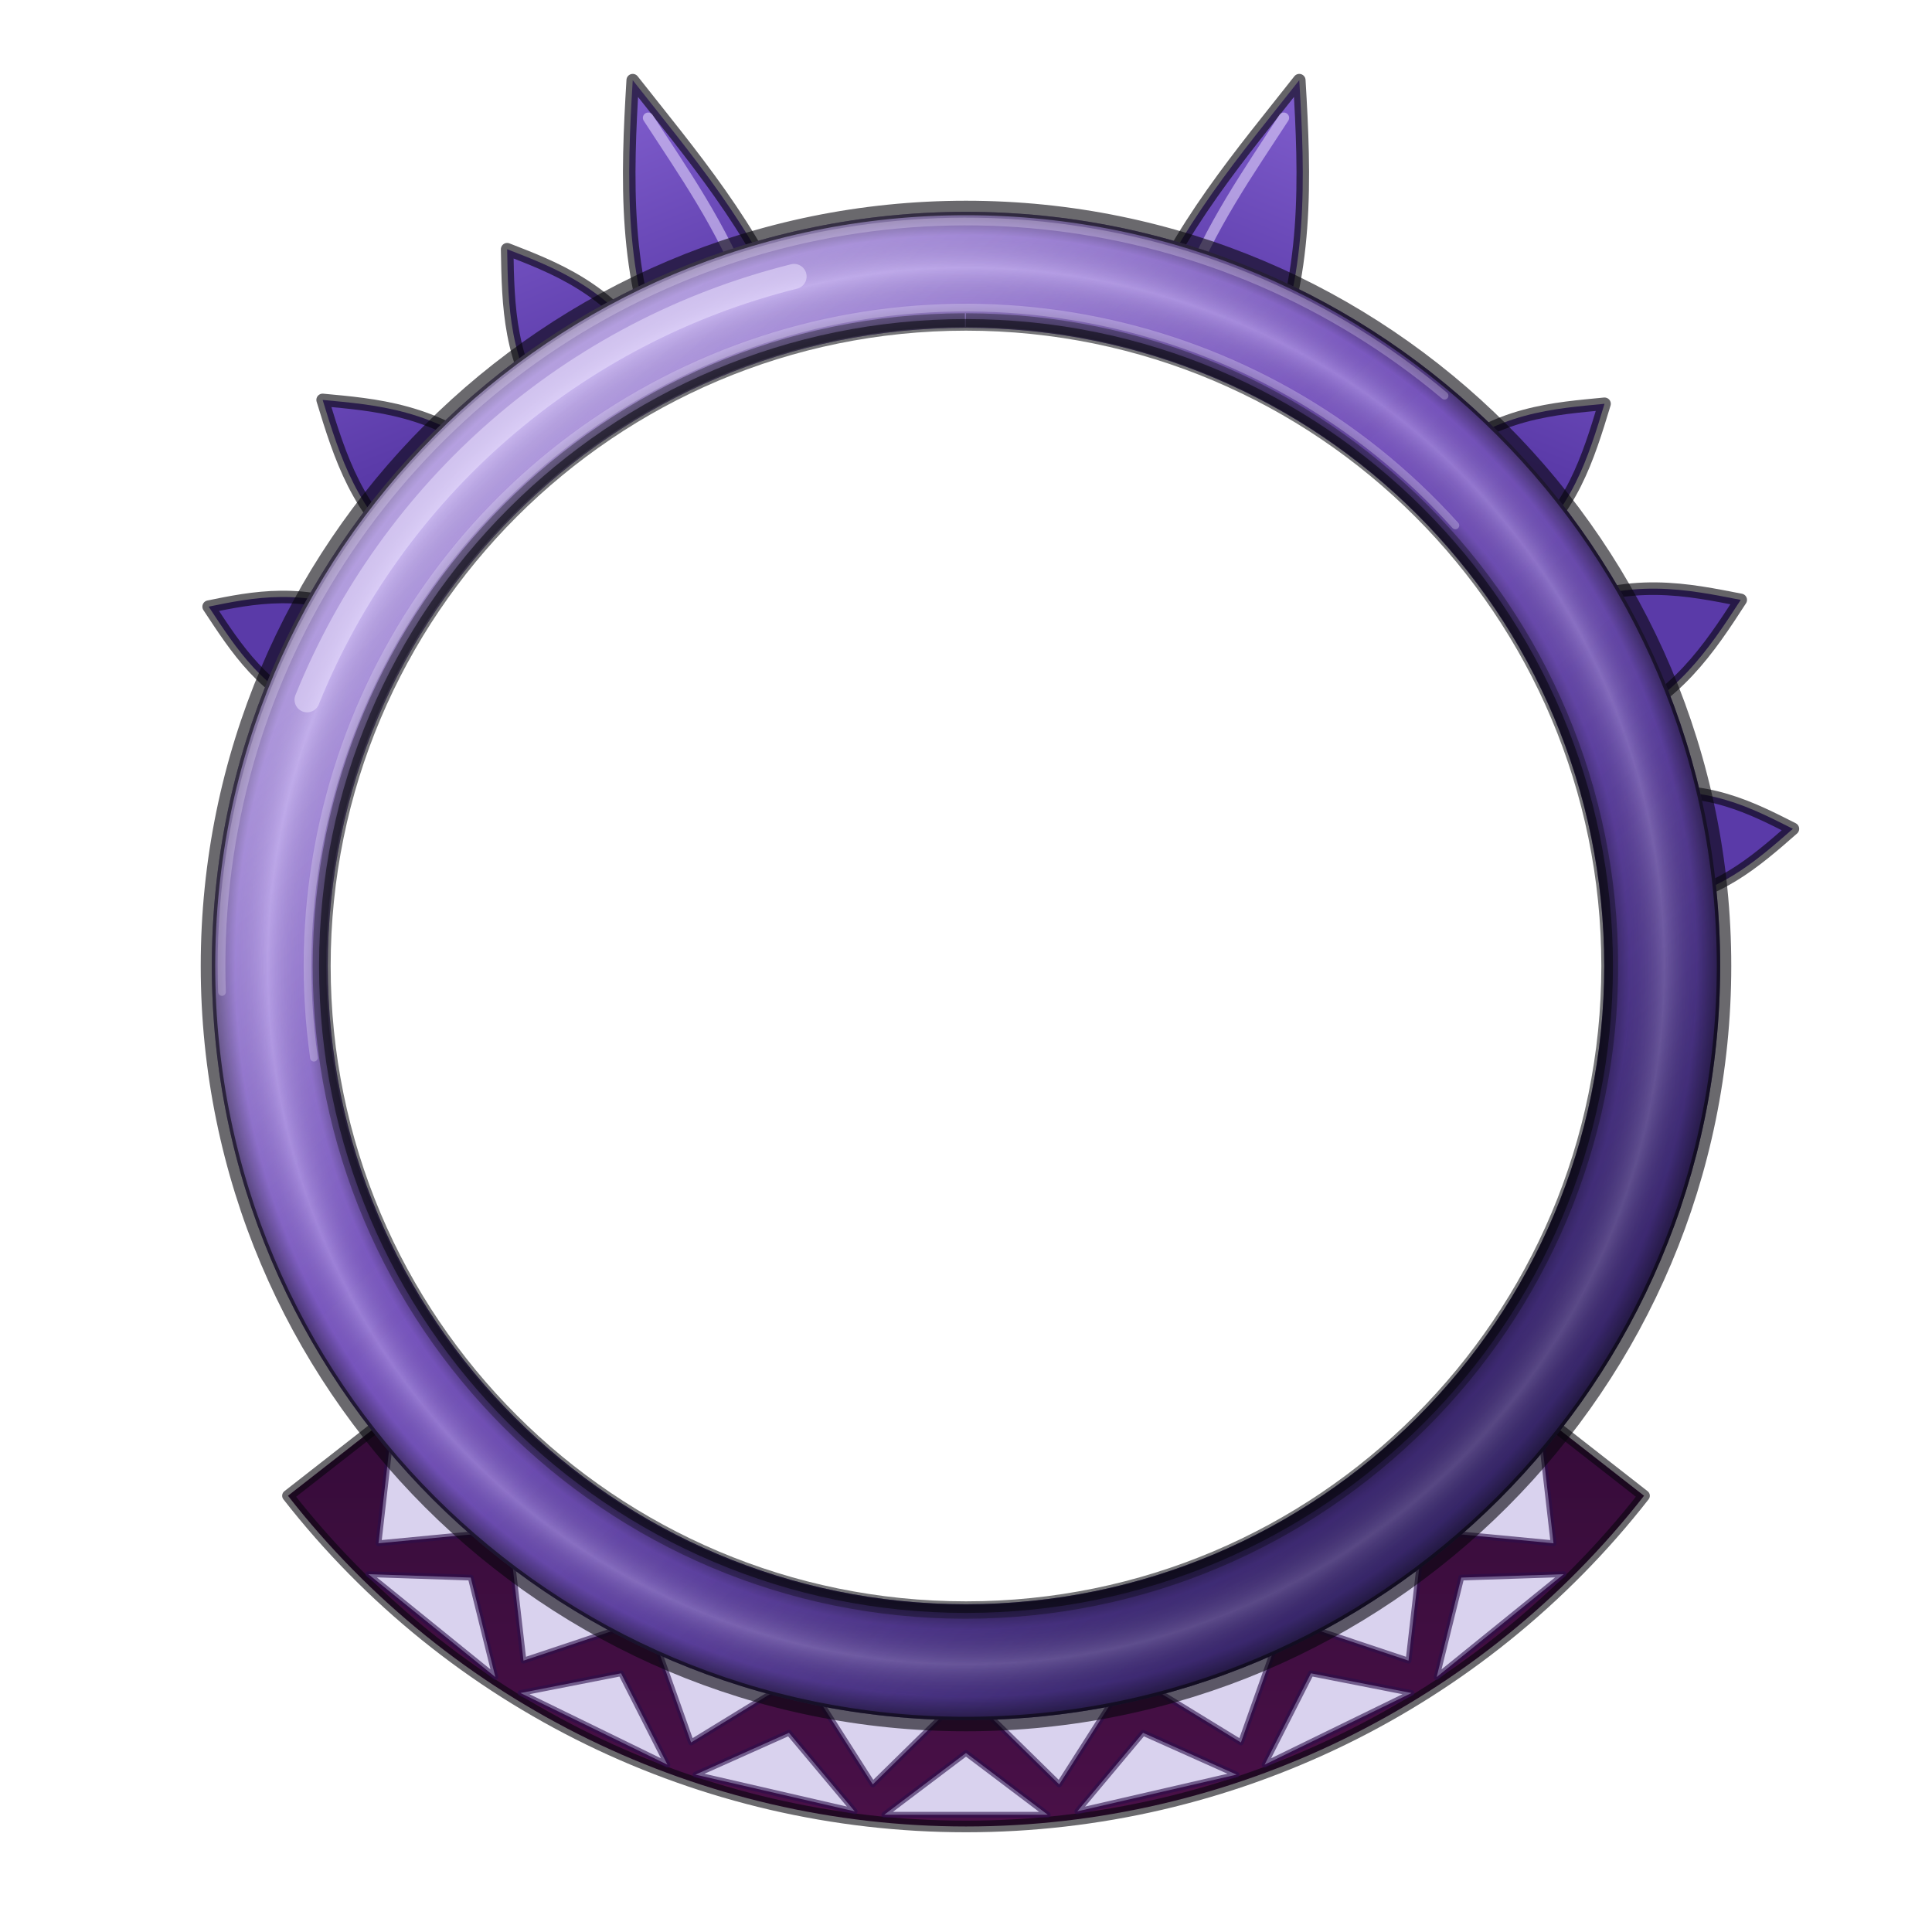
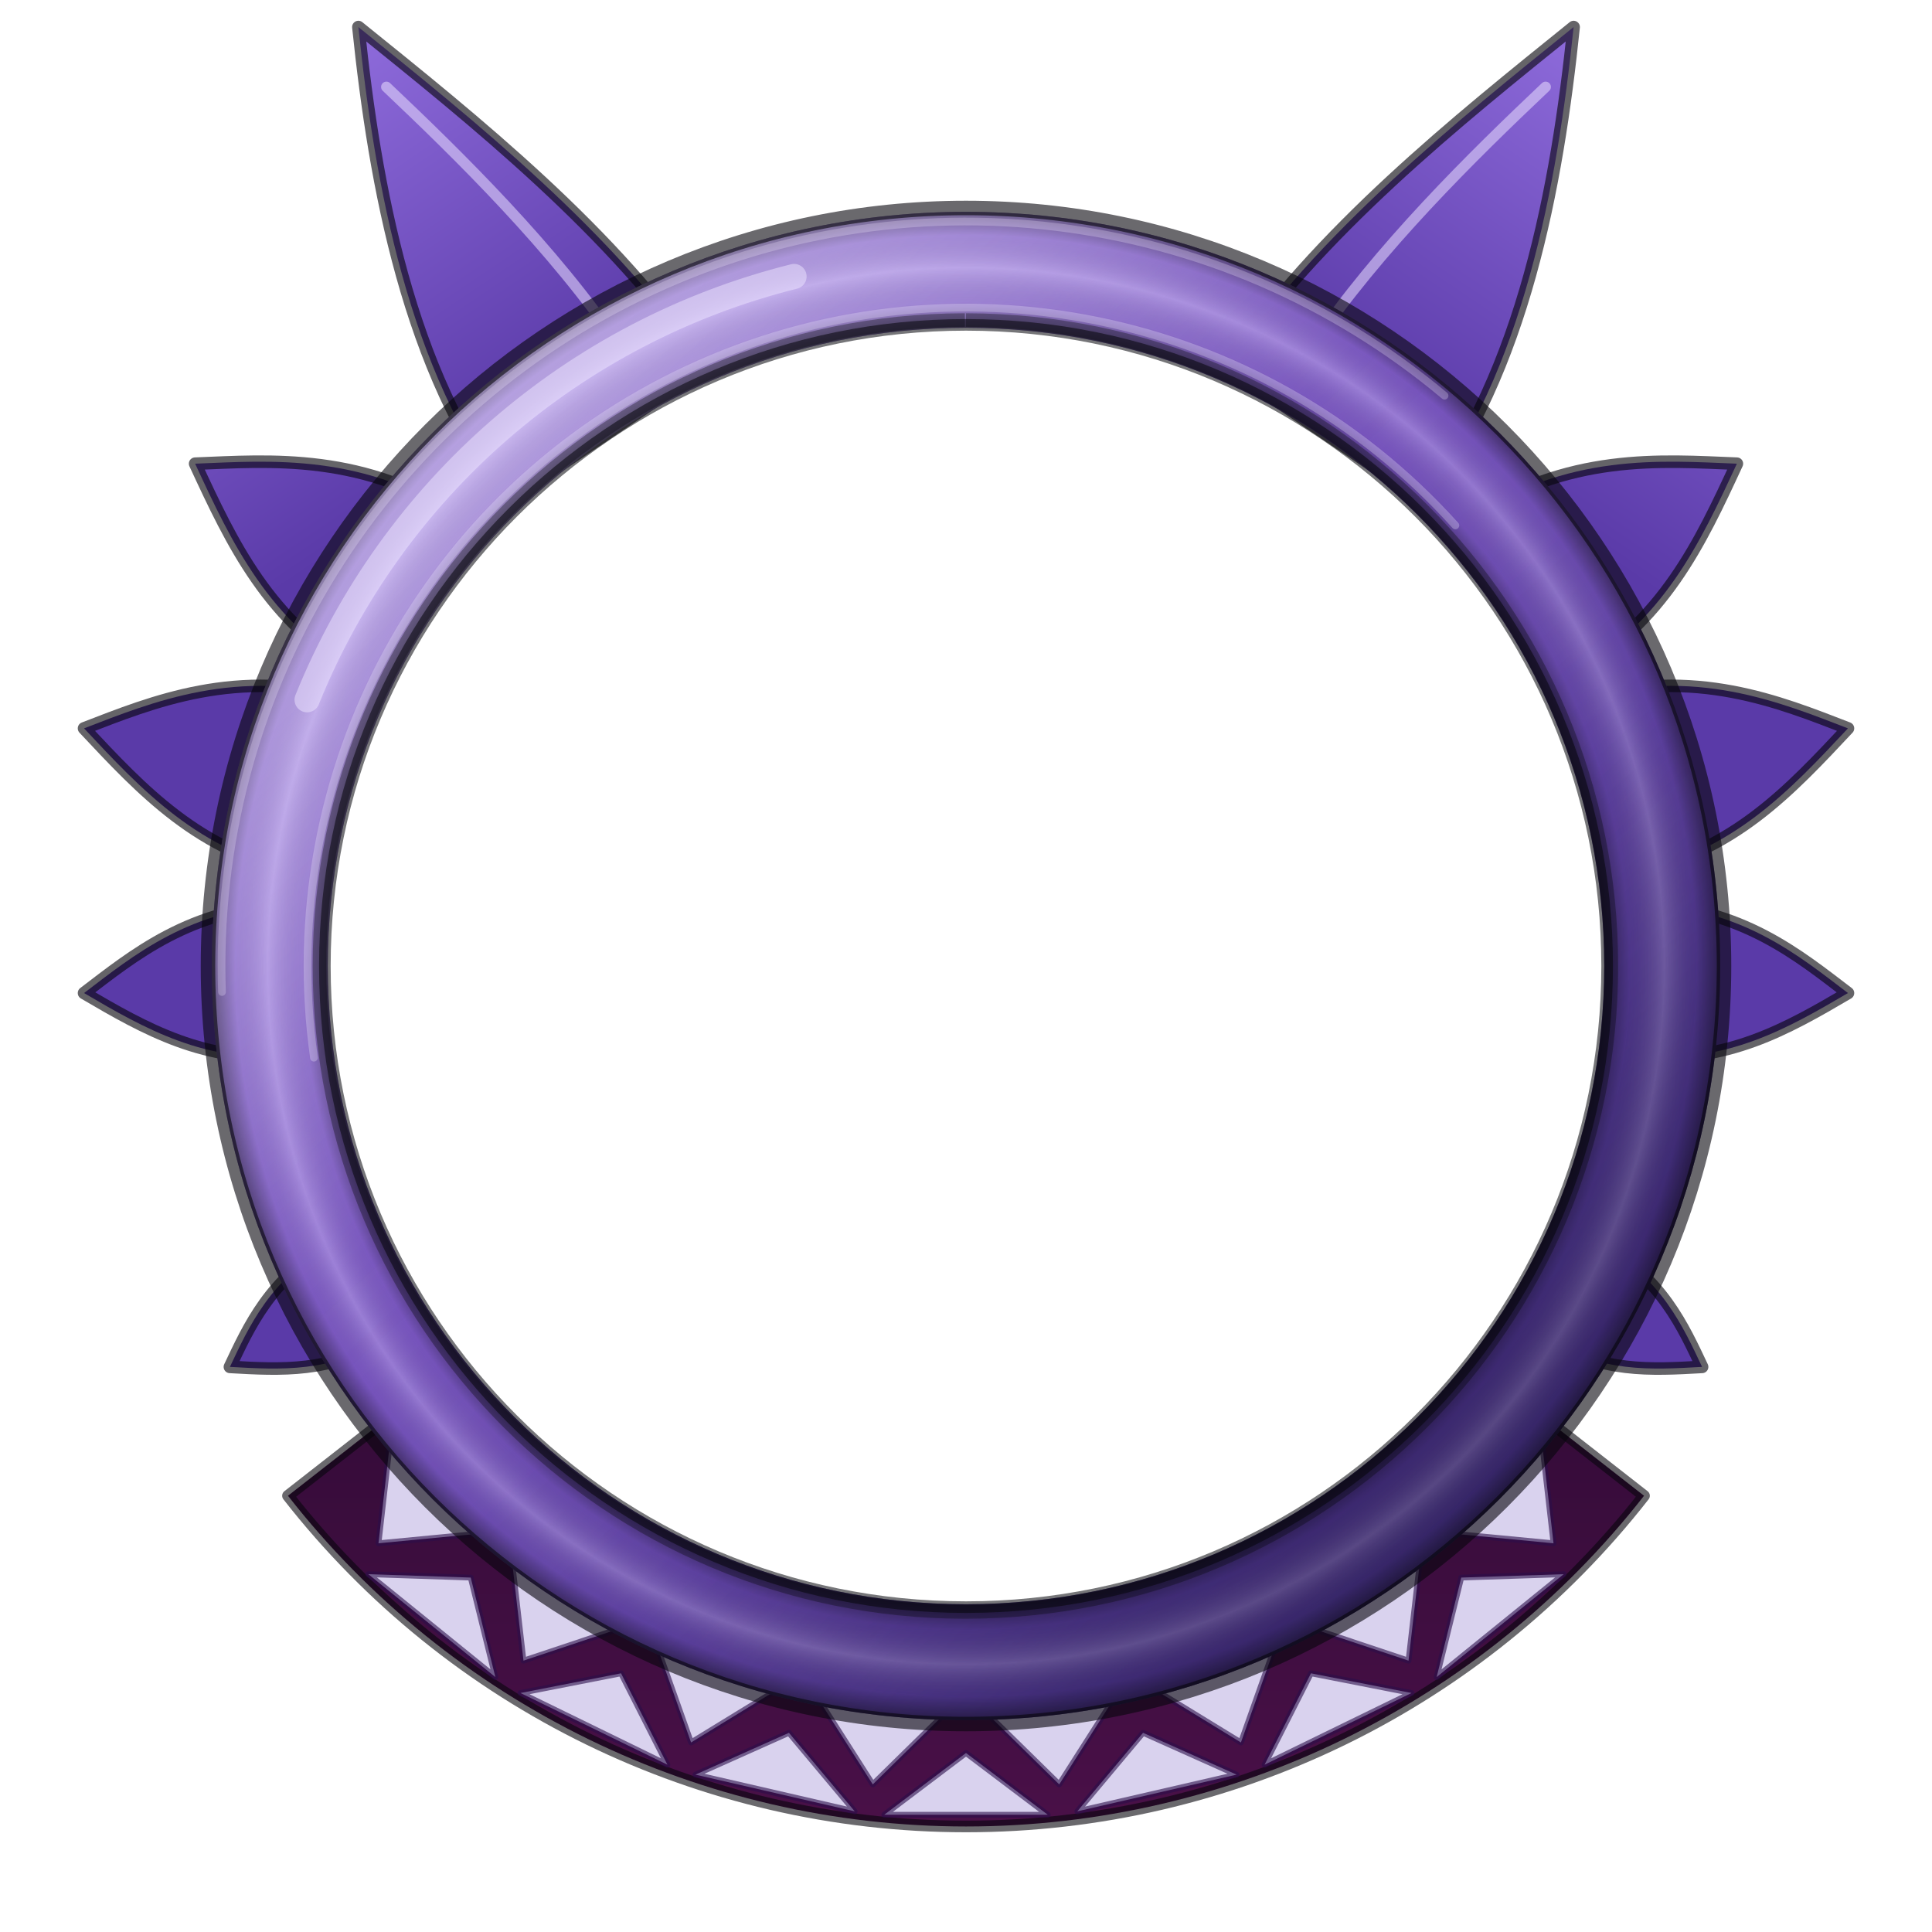
<svg xmlns="http://www.w3.org/2000/svg" viewBox="0 0 200 200" width="200" height="200">
  <defs>
    <linearGradient id="gb" gradientUnits="userSpaceOnUse" x1="30" y1="22" x2="172" y2="178">
      <stop offset="0" stop-color="#b79cf0" />
      <stop offset="0.45" stop-color="#7d58c8" />
      <stop offset="1" stop-color="#3b2780" />
    </linearGradient>
    <radialGradient id="ts" gradientUnits="userSpaceOnUse" cx="100" cy="100" r="78.068">
      <stop offset="0.846" stop-color="#07060c" stop-opacity="0.5" />
      <stop offset="0.88" stop-color="#07060c" stop-opacity="0.07" />
      <stop offset="0.926" stop-color="#fff" stop-opacity="0.2" />
      <stop offset="0.969" stop-color="#07060c" stop-opacity="0.07" />
      <stop offset="1" stop-color="#07060c" stop-opacity="0.5" />
    </radialGradient>
    <linearGradient id="tl" gradientUnits="userSpaceOnUse" x1="30" y1="22" x2="172" y2="178">
      <stop offset="0" stop-color="#fff" stop-opacity="0.4" />
      <stop offset="0.4" stop-color="#fff" stop-opacity="0" />
      <stop offset="0.62" stop-color="#07060c" stop-opacity="0.04" />
      <stop offset="1" stop-color="#07060c" stop-opacity="0.4" />
    </linearGradient>
-     <linearGradient id="gs" gradientUnits="userSpaceOnUse" x1="126.222" y1="35.097" x2="140.458" y2="-0.136">
+     <linearGradient id="gs" gradientUnits="userSpaceOnUse" x1="140.262" y1="40.309" x2="164.866" y2="3.832">
      <stop offset="0" stop-color="#5a3aa8" />
      <stop offset="1" stop-color="#8f6cdc" />
    </linearGradient>
-     <linearGradient id="gs2" gradientUnits="userSpaceOnUse" x1="73.778" y1="35.097" x2="59.542" y2="-0.136">
+     <linearGradient id="gs2" gradientUnits="userSpaceOnUse" x1="59.738" y1="40.309" x2="35.134" y2="3.832">
      <stop offset="0" stop-color="#5a3aa8" />
      <stop offset="1" stop-color="#8f6cdc" />
    </linearGradient>
    <linearGradient id="gt" gradientUnits="userSpaceOnUse" x1="0" y1="90" x2="0" y2="110">
      <stop offset="0" stop-color="#fff" />
      <stop offset="1" stop-color="#d9d2ee" />
    </linearGradient>
    <linearGradient id="gm" gradientUnits="userSpaceOnUse" x1="0" y1="90" x2="0" y2="190">
      <stop offset="0" stop-color="#1a0626" />
      <stop offset="1" stop-color="#4a1048" />
    </linearGradient>
  </defs>
-   <path d="M82 33.5C78.2 23.7 71.4 15.8 65.5 8.3C64.9 18.3 64.5 28.9 68.9 38.5Z" fill="url(#gs2)" stroke="#07060c" stroke-opacity="0.62" stroke-width="1.3" stroke-linejoin="round" />
-   <path d="M77.5 30.7C74.8 23.5 70.6 17.6 67.1 12.2" fill="none" stroke="#e9deff" stroke-opacity=".55" stroke-width="1.1" stroke-linecap="round" />
-   <path d="M118 33.5C121.8 23.7 128.6 15.8 134.5 8.3C135.1 18.3 135.5 28.9 131.1 38.5Z" fill="url(#gs)" stroke="#07060c" stroke-opacity="0.62" stroke-width="1.3" stroke-linejoin="round" />
-   <path d="M122.5 30.7C125.2 23.5 129.4 17.6 132.9 12.2" fill="none" stroke="#e9deff" stroke-opacity=".55" stroke-width="1.1" stroke-linecap="round" />
-   <path d="M148.8 48C154.7 42.6 161.1 42.3 166.1 41.8C164.4 47.4 162.7 53 157.2 57.3Z" fill="url(#gs)" stroke="#07060c" stroke-opacity="0.62" stroke-width="1.3" stroke-linejoin="round" />
-   <path d="M160.9 63.3C168.5 59.6 175 61.1 180.2 62.1C176.9 67.2 173.5 72.3 166.7 75.1Z" fill="url(#gs)" stroke="#07060c" stroke-opacity="0.62" stroke-width="1.3" stroke-linejoin="round" />
-   <path d="M169.4 82.3C176.5 81 181.6 83.8 185.6 85.8C181.6 89.3 177.7 92.7 171.4 93.4Z" fill="url(#gs)" stroke="#07060c" stroke-opacity="0.62" stroke-width="1.3" stroke-linejoin="round" />
-   <path d="M38.1 63.8C31.7 60.7 26 61.9 21.6 62.8C24.5 67.2 27.3 71.6 33.2 73.9Z" fill="url(#gs2)" stroke="#07060c" stroke-opacity="0.62" stroke-width="1.3" stroke-linejoin="round" />
-   <path d="M51.6 47.9C45.3 42.3 38.6 41.9 33.4 41.4C35.2 47.3 37 53.1 42.8 57.7Z" fill="url(#gs2)" stroke="#07060c" stroke-opacity="0.62" stroke-width="1.3" stroke-linejoin="round" />
-   <path d="M67.4 36.6C63.2 29.8 57.1 27.6 52.5 25.8C52.6 31.7 52.7 37.5 56.8 43.2Z" fill="url(#gs2)" stroke="#07060c" stroke-opacity="0.62" stroke-width="1.3" stroke-linejoin="round" />
-   <path d="M154.9 147.2C158.9 151.1 159.5 155.5 160.1 159C156.1 158.1 152.1 157.1 148.8 153.5Z" fill="url(#gs)" stroke="#07060c" stroke-opacity="0.62" stroke-width="1.3" stroke-linejoin="round" />
-   <path d="M45.1 147.2C41.1 151.1 40.5 155.5 39.9 159C43.9 158.1 47.9 157.1 51.2 153.5Z" fill="url(#gs2)" stroke="#07060c" stroke-opacity="0.62" stroke-width="1.3" stroke-linejoin="round" />
+   <path d="M73 38C63.7 24.1 49 12.4 37.1 2.8C38.8 19.2 42.3 38.5 52.6 51.8Z" fill="url(#gs2)" stroke="#07060c" stroke-opacity="0.62" stroke-width="1.3" stroke-linejoin="round" />
+   <path d="M64.2 35.9C57.3 25.7 47.5 16.1 40 9" fill="none" stroke="#e9deff" stroke-opacity=".55" stroke-width="1.1" stroke-linecap="round" />
+   <path d="M127 38C136.3 24.1 151 12.4 162.9 2.8C161.2 19.2 157.7 38.5 147.4 51.8Z" fill="url(#gs)" stroke="#07060c" stroke-opacity="0.62" stroke-width="1.3" stroke-linejoin="round" />
+   <path d="M135.8 35.9C142.7 25.7 152.5 16.1 160 9" fill="none" stroke="#e9deff" stroke-opacity=".55" stroke-width="1.1" stroke-linecap="round" />
+   <path d="M151.9 53.8C162.2 46.8 172.1 47.7 179.8 48C176 56.2 172.2 64.4 162.7 69.8Z" fill="url(#gs)" stroke="#07060c" stroke-opacity="0.62" stroke-width="1.3" stroke-linejoin="round" />
+   <path d="M163.9 72.3C175.4 69 184.3 72.7 191.3 75.4C185.3 81.8 179.4 88.2 169.1 90.3Z" fill="url(#gs)" stroke="#07060c" stroke-opacity="0.62" stroke-width="1.3" stroke-linejoin="round" />
+   <path d="M170.2 93.7C180.2 93.9 186.3 99 191.3 102.8C185 106.5 178.7 110.1 169.9 109.3Z" fill="url(#gs)" stroke="#07060c" stroke-opacity="0.62" stroke-width="1.3" stroke-linejoin="round" />
+   <path d="M29.8 93.7C19.8 93.9 13.7 99 8.7 102.8C15 106.5 21.3 110.1 30.1 109.3Z" fill="url(#gs2)" stroke="#07060c" stroke-opacity="0.62" stroke-width="1.3" stroke-linejoin="round" />
+   <path d="M36.1 72.3C24.6 69 15.7 72.7 8.7 75.4C14.7 81.8 20.6 88.2 30.9 90.3Z" fill="url(#gs2)" stroke="#07060c" stroke-opacity="0.62" stroke-width="1.3" stroke-linejoin="round" />
+   <path d="M48.1 53.8C37.8 46.8 27.9 47.7 20.2 48C24 56.2 27.8 64.4 37.3 69.8Z" fill="url(#gs2)" stroke="#07060c" stroke-opacity="0.62" stroke-width="1.3" stroke-linejoin="round" />
+   <path d="M165.6 128.8C172 132.2 174.3 137.5 176.2 141.5C170.9 141.8 165.7 142.1 160.4 138.7Z" fill="url(#gs)" stroke="#07060c" stroke-opacity="0.62" stroke-width="1.3" stroke-linejoin="round" />
+   <path d="M34.4 128.8C28 132.2 25.7 137.5 23.8 141.5C29.1 141.8 34.3 142.1 39.6 138.7Z" fill="url(#gs2)" stroke="#07060c" stroke-opacity="0.62" stroke-width="1.3" stroke-linejoin="round" />
  <path d="M170.19 154.84A89.07 89.07 0 0 1 29.81 154.84L40.06 146.83A76.07 76.07 0 0 0 159.94 146.83Z" fill="url(#gm)" stroke="#07060c" stroke-opacity=".6" stroke-width="1.2" stroke-linejoin="round" />
  <path d="M159.5 148.19L149.22 158.65L160.82 159.76Z" fill="url(#gt)" stroke="#2a0e4a" stroke-opacity=".6" stroke-width=".6" stroke-linejoin="round" />
  <path d="M161.87 162.96L148.72 173.61L151.27 163.31Z" fill="url(#gt)" stroke="#2a0e4a" stroke-opacity=".6" stroke-width=".6" stroke-linejoin="round" />
  <path d="M147.14 160.34L134.76 168.22L145.81 171.91Z" fill="url(#gt)" stroke="#2a0e4a" stroke-opacity=".6" stroke-width=".6" stroke-linejoin="round" />
  <path d="M146.12 175.26L130.91 182.68L135.71 173.22Z" fill="url(#gt)" stroke="#2a0e4a" stroke-opacity=".6" stroke-width=".6" stroke-linejoin="round" />
  <path d="M132.36 169.39L118.52 174.29L128.46 180.38Z" fill="url(#gt)" stroke="#2a0e4a" stroke-opacity=".6" stroke-width=".6" stroke-linejoin="round" />
  <path d="M128.01 183.71L111.52 187.51L118.33 179.38Z" fill="url(#gt)" stroke="#2a0e4a" stroke-opacity=".6" stroke-width=".6" stroke-linejoin="round" />
  <path d="M115.92 174.89L101.34 176.56L109.65 184.72Z" fill="url(#gt)" stroke="#2a0e4a" stroke-opacity=".6" stroke-width=".6" stroke-linejoin="round" />
  <path d="M108.46 187.86L91.54 187.86L100 181.47Z" fill="url(#gt)" stroke="#2a0e4a" stroke-opacity=".6" stroke-width=".6" stroke-linejoin="round" />
  <path d="M98.66 176.56L84.08 174.89L90.35 184.72Z" fill="url(#gt)" stroke="#2a0e4a" stroke-opacity=".6" stroke-width=".6" stroke-linejoin="round" />
  <path d="M88.48 187.51L71.99 183.71L81.67 179.38Z" fill="url(#gt)" stroke="#2a0e4a" stroke-opacity=".6" stroke-width=".6" stroke-linejoin="round" />
  <path d="M81.48 174.29L67.64 169.39L71.54 180.38Z" fill="url(#gt)" stroke="#2a0e4a" stroke-opacity=".6" stroke-width=".6" stroke-linejoin="round" />
  <path d="M69.09 182.68L53.88 175.26L64.29 173.22Z" fill="url(#gt)" stroke="#2a0e4a" stroke-opacity=".6" stroke-width=".6" stroke-linejoin="round" />
  <path d="M65.24 168.22L52.86 160.34L54.19 171.91Z" fill="url(#gt)" stroke="#2a0e4a" stroke-opacity=".6" stroke-width=".6" stroke-linejoin="round" />
  <path d="M51.28 173.61L38.13 162.96L48.73 163.31Z" fill="url(#gt)" stroke="#2a0e4a" stroke-opacity=".6" stroke-width=".6" stroke-linejoin="round" />
  <path d="M50.78 158.65L40.5 148.19L39.18 159.76Z" fill="url(#gt)" stroke="#2a0e4a" stroke-opacity=".6" stroke-width=".6" stroke-linejoin="round" />
  <path d="M21.93 100A78.07 78.07 0 1 1 178.07 100A78.07 78.07 0 1 1 21.93 100ZM33.93 100A66.07 66.07 0 1 0 166.07 100A66.07 66.07 0 1 0 33.93 100Z" fill="url(#gb)" />
  <path d="M21.93 100A78.07 78.07 0 1 1 178.07 100A78.07 78.07 0 1 1 21.93 100ZM33.93 100A66.07 66.07 0 1 0 166.07 100A66.07 66.07 0 1 0 33.93 100Z" fill="url(#ts)" />
  <path d="M21.93 100A78.07 78.07 0 1 1 178.07 100A78.07 78.07 0 1 1 21.93 100ZM33.93 100A66.07 66.07 0 1 0 166.07 100A66.07 66.07 0 1 0 33.93 100Z" fill="url(#tl)" />
  <path d="M100 33.13A66.87 66.87 0 1 1 99.88 33.13" fill="none" stroke="#07060c" stroke-opacity=".34" stroke-width="1.4" />
  <path d="M32.5 109.49A68.17 68.17 0 0 1 150.66 54.39" fill="none" stroke="#efe6ff" stroke-opacity=".3" stroke-width=".8" stroke-linecap="round" />
  <path d="M22.98 102.69A77.07 77.07 0 0 1 149.54 40.96" fill="none" stroke="#efe6ff" stroke-opacity=".28" stroke-width=".8" stroke-linecap="round" />
  <path d="M31.79 72.44A73.57 73.57 0 0 1 82.2 28.62" fill="none" stroke="#efe6ff" stroke-opacity="0.5" stroke-width="2.6" stroke-linecap="round" />
  <circle cx="100" cy="100" r="78.47" fill="none" stroke="#07060c" stroke-opacity="0.6" stroke-width="1.5" />
  <circle cx="100" cy="100" r="66.37" fill="none" stroke="#07060c" stroke-opacity="0.55" stroke-width="1.2" />
</svg>
